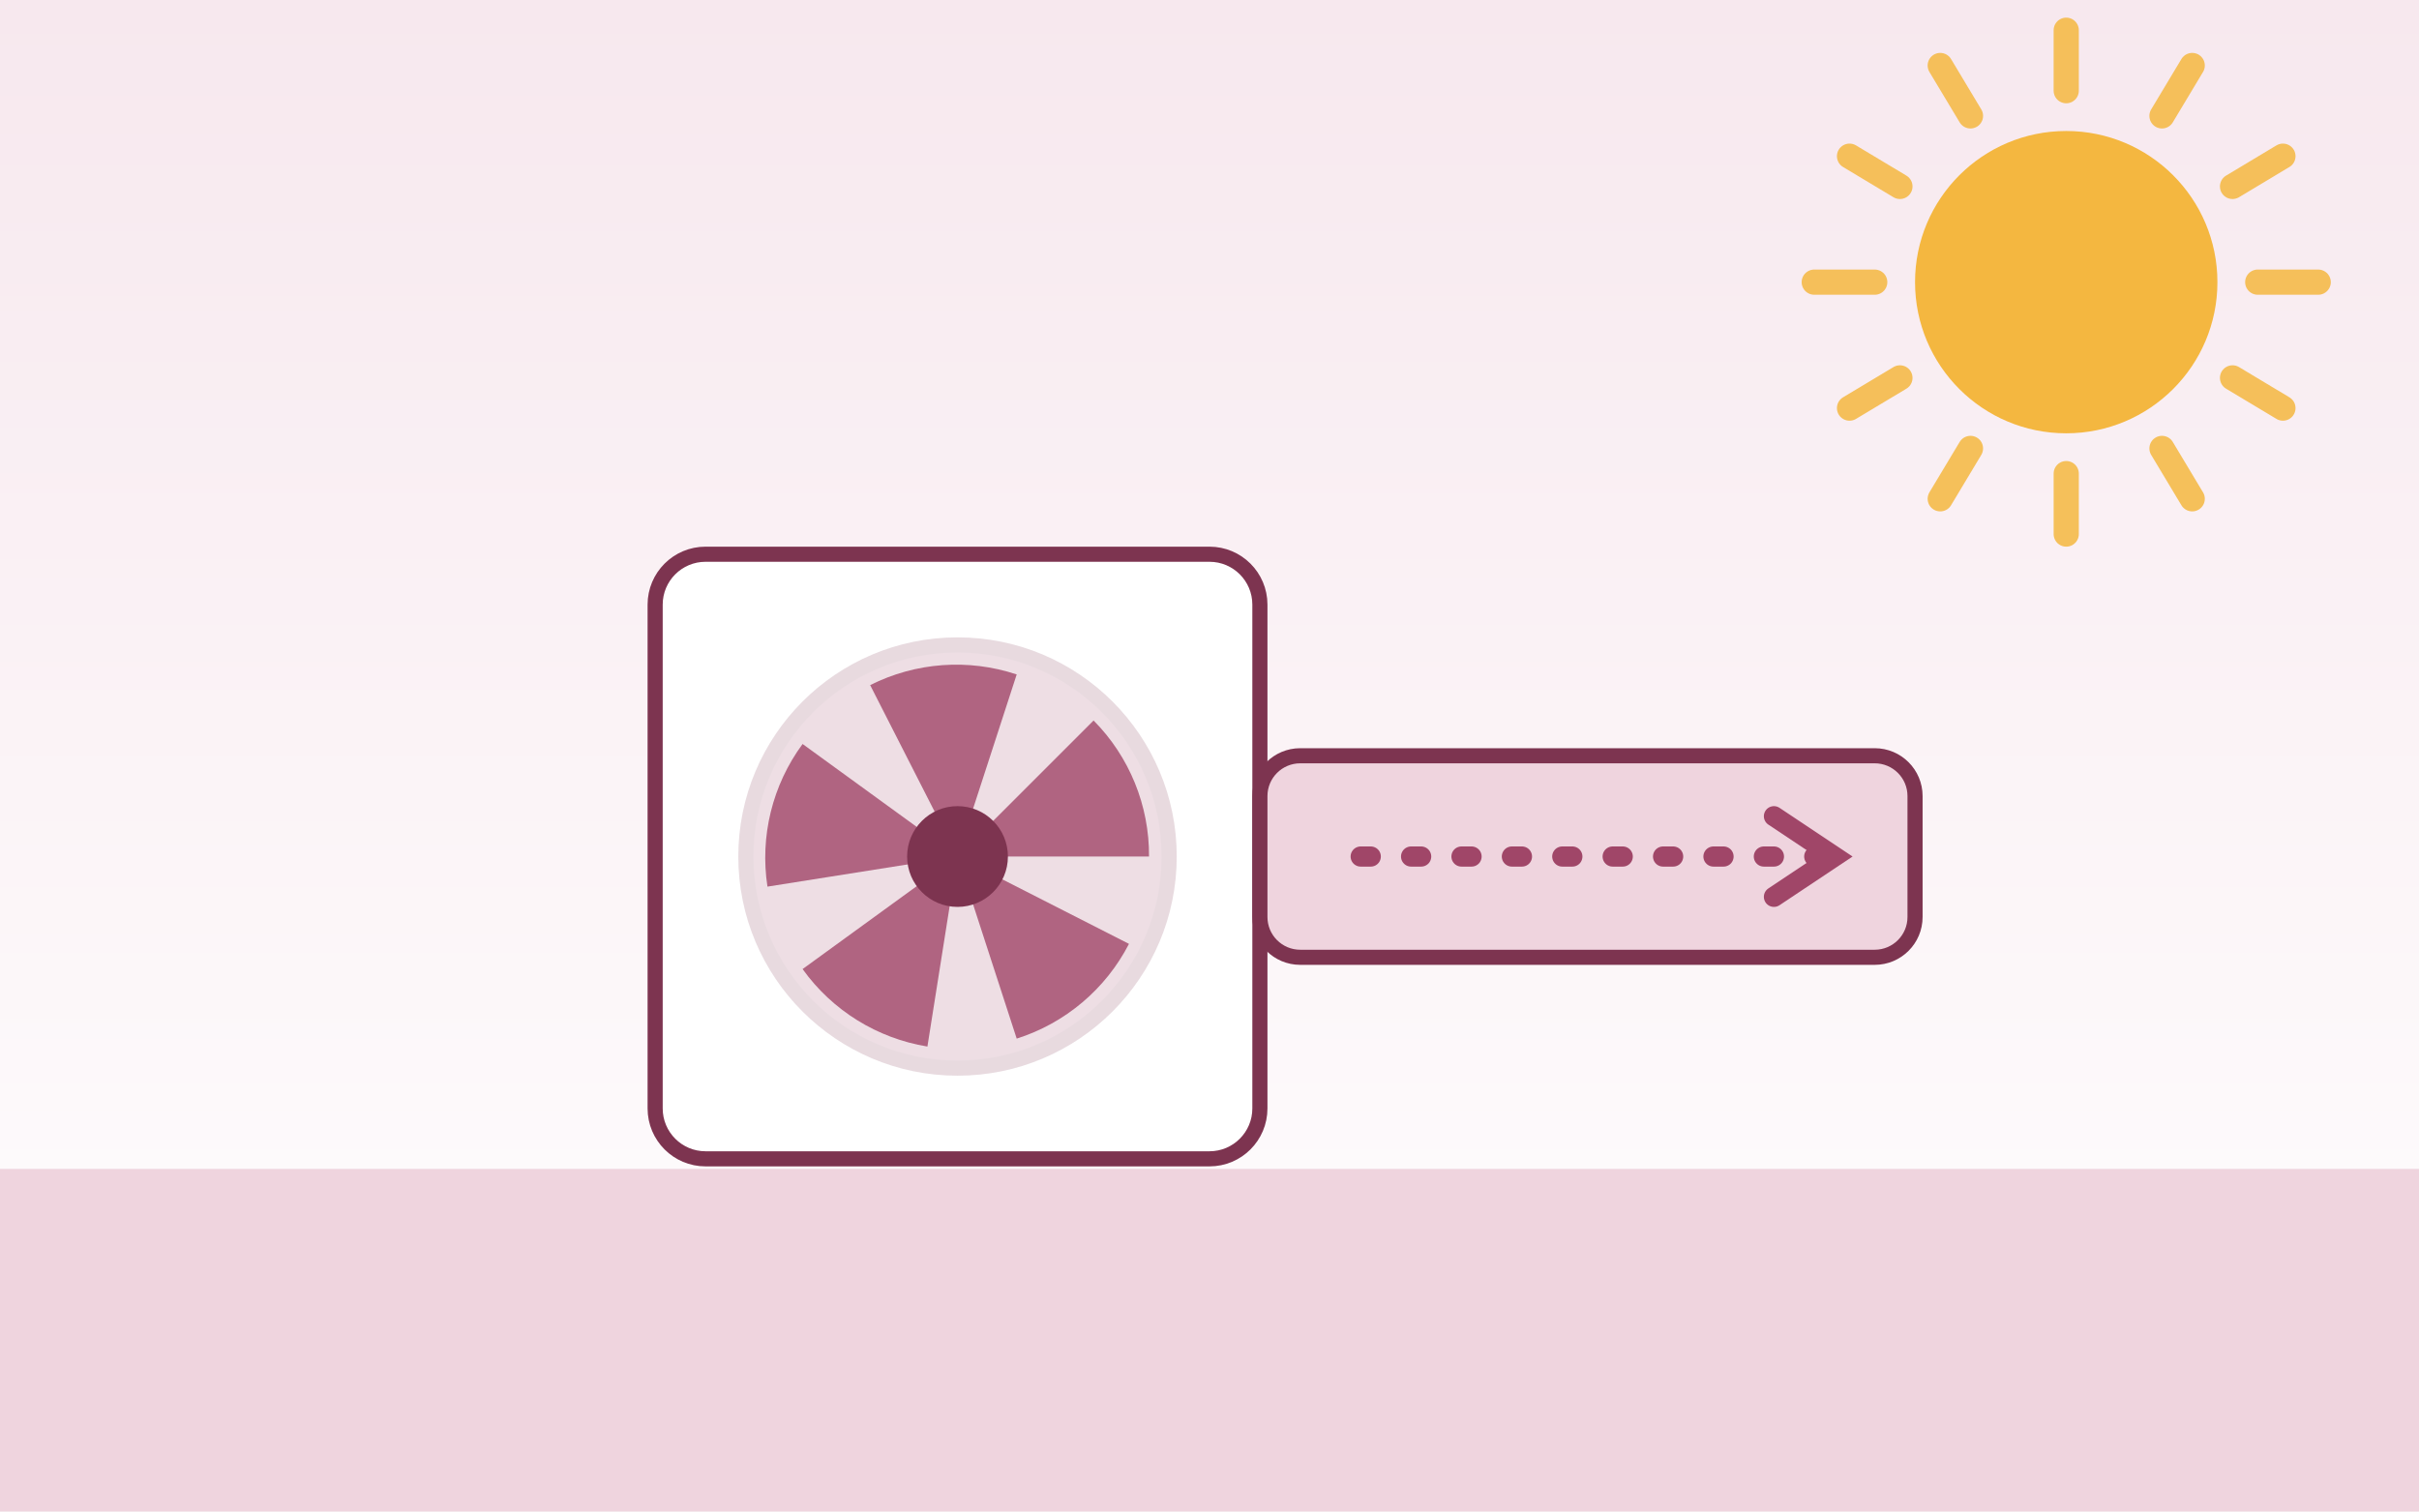
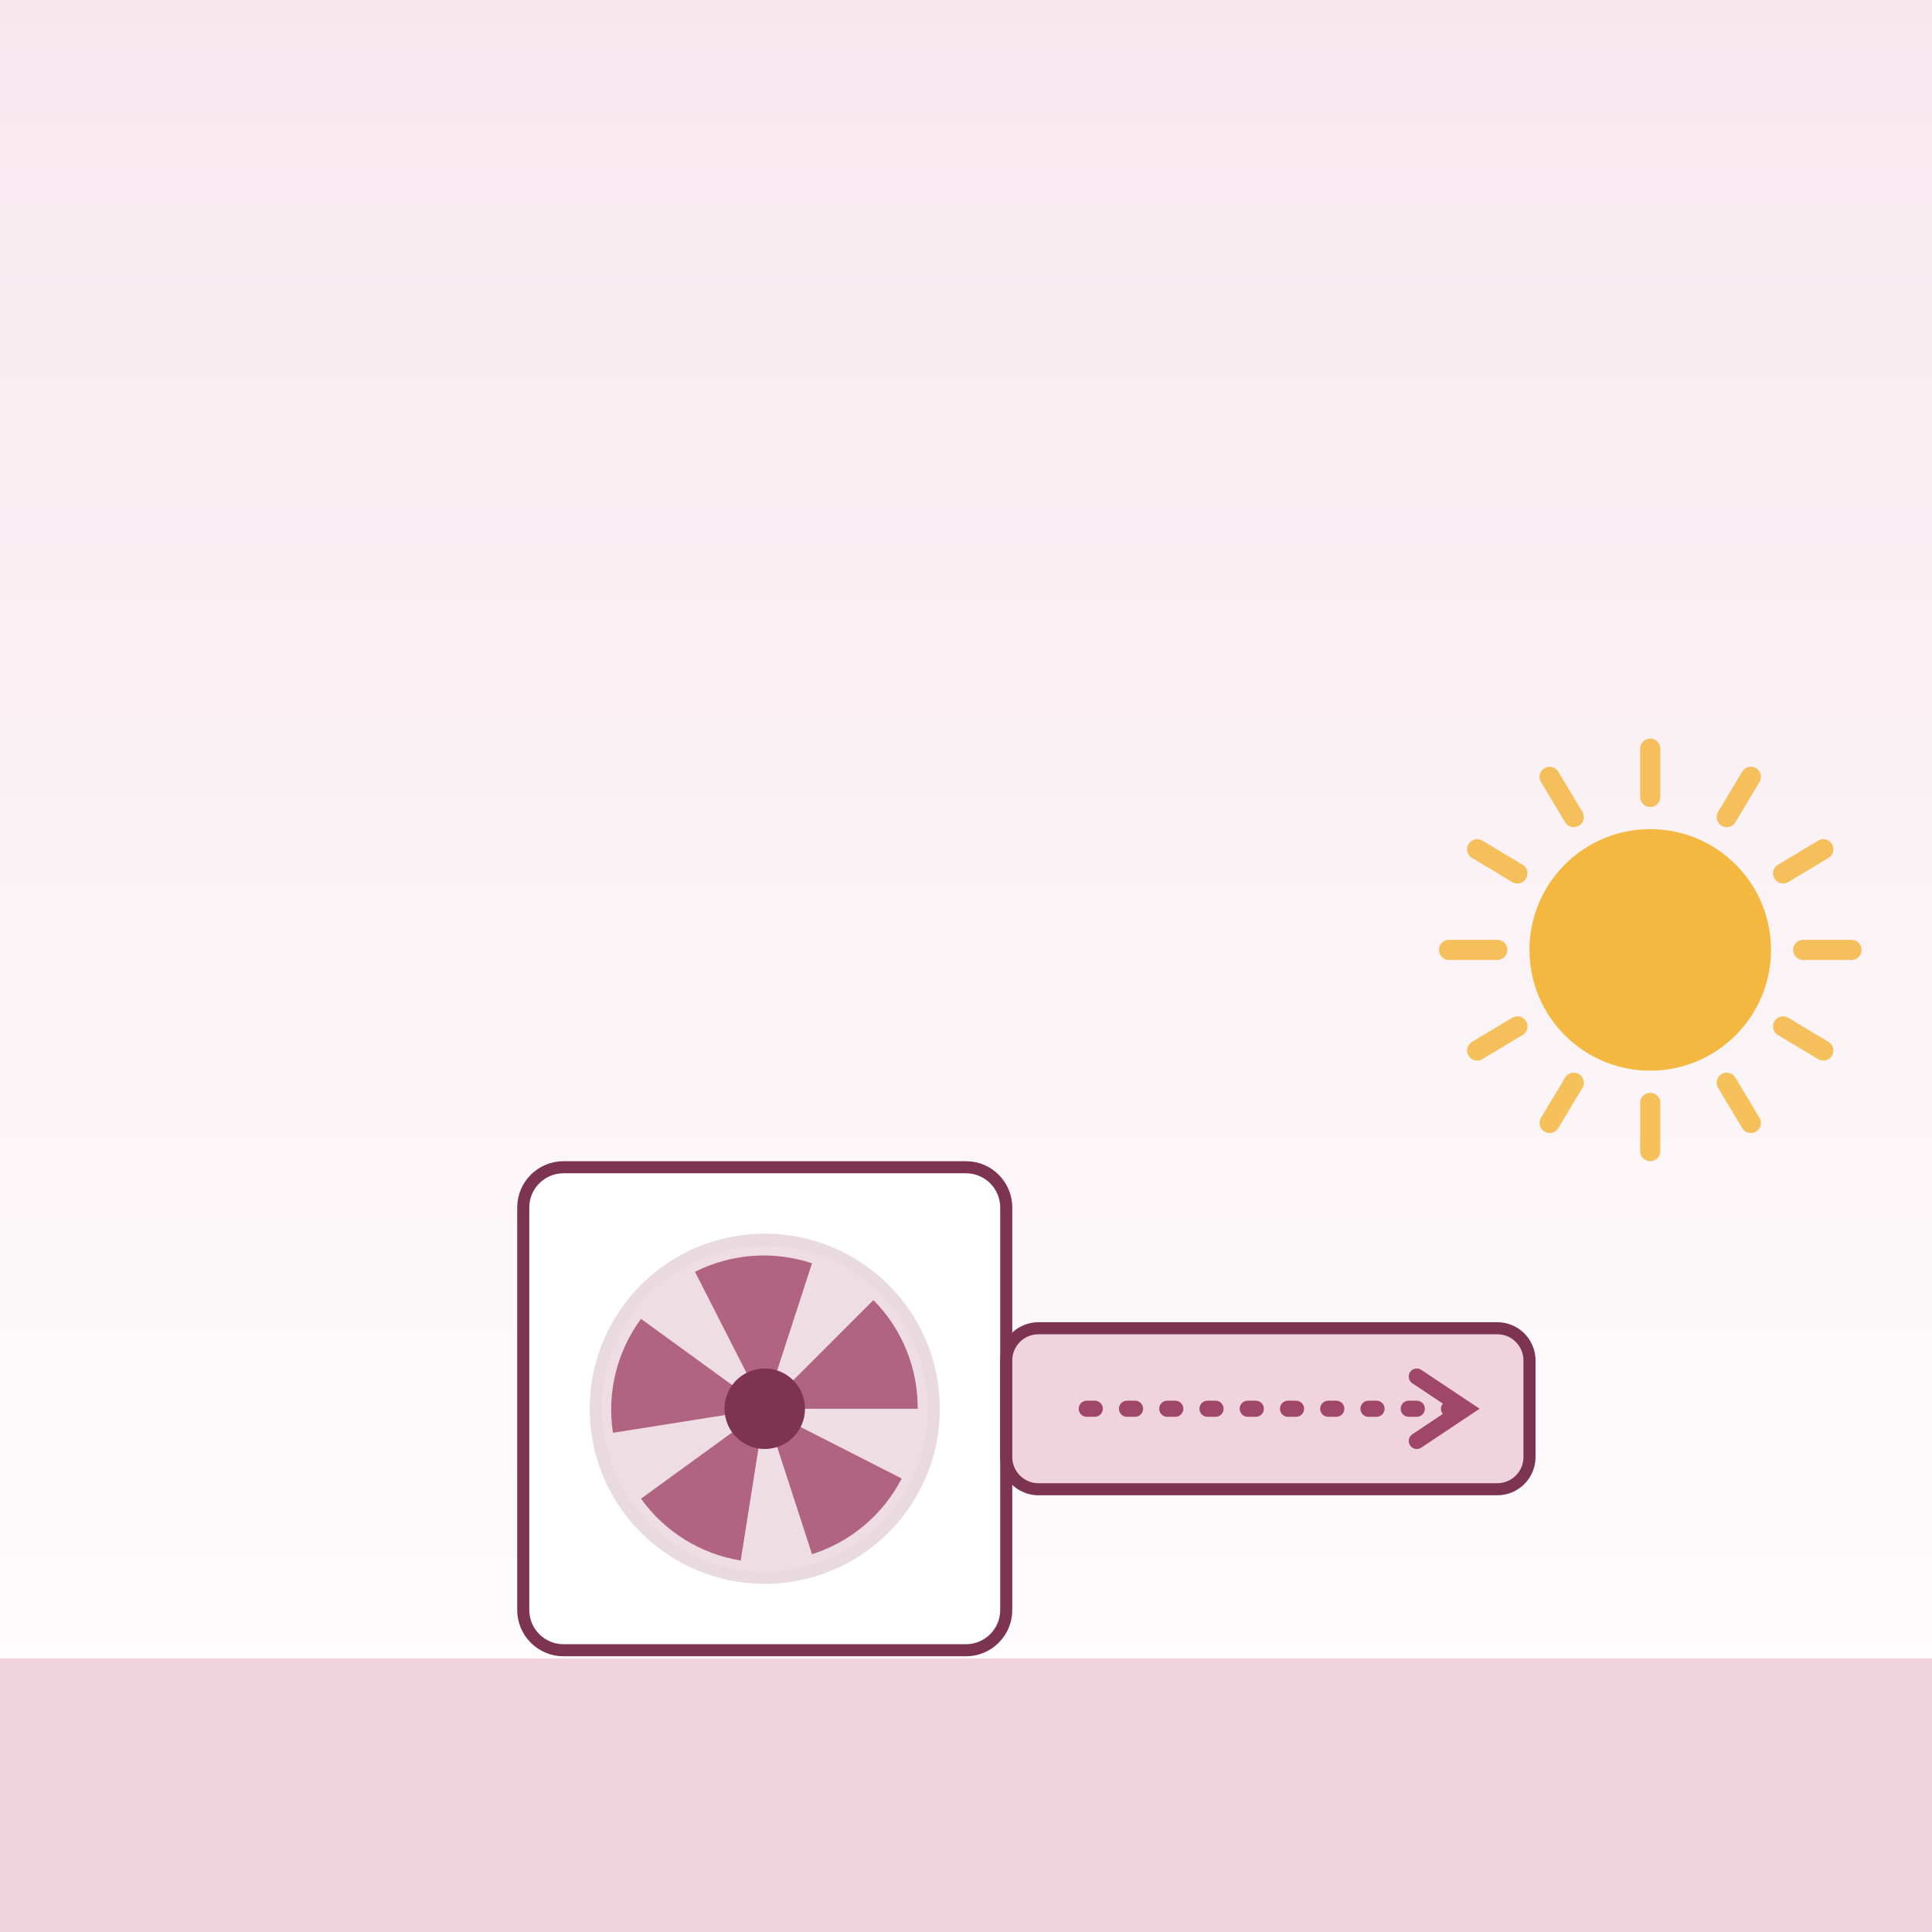
- <svg xmlns="http://www.w3.org/2000/svg" viewBox="0 0 480 300" fill="none">
+ <svg xmlns="http://www.w3.org/2000/svg" viewBox="0 0 400 400" fill="none">
  <defs>
    <linearGradient id="sky" x1="0" y1="0" x2="0" y2="1">
      <stop offset="0" stop-color="#f7e8ee" />
      <stop offset="1" stop-color="#ffffff" />
    </linearGradient>
  </defs>
-   <rect width="480" height="300" fill="url(#sky)" />
-   <rect x="0" y="232" width="480" height="68" fill="#efd4de" />
-   <line x1="448" y1="56" x2="460" y2="56" stroke="#f4b740" stroke-width="5" stroke-linecap="round" opacity=".85" />
-   <line x1="443" y1="75" x2="453" y2="81" stroke="#f4b740" stroke-width="5" stroke-linecap="round" opacity=".85" />
-   <line x1="429" y1="89" x2="435" y2="99" stroke="#f4b740" stroke-width="5" stroke-linecap="round" opacity=".85" />
-   <line x1="410" y1="94" x2="410" y2="106" stroke="#f4b740" stroke-width="5" stroke-linecap="round" opacity=".85" />
-   <line x1="391" y1="89" x2="385" y2="99" stroke="#f4b740" stroke-width="5" stroke-linecap="round" opacity=".85" />
-   <line x1="377" y1="75" x2="367" y2="81" stroke="#f4b740" stroke-width="5" stroke-linecap="round" opacity=".85" />
-   <line x1="372" y1="56" x2="360" y2="56" stroke="#f4b740" stroke-width="5" stroke-linecap="round" opacity=".85" />
-   <line x1="377" y1="37" x2="367" y2="31" stroke="#f4b740" stroke-width="5" stroke-linecap="round" opacity=".85" />
-   <line x1="391" y1="23" x2="385" y2="13" stroke="#f4b740" stroke-width="5" stroke-linecap="round" opacity=".85" />
-   <line x1="410" y1="18" x2="410" y2="6" stroke="#f4b740" stroke-width="5" stroke-linecap="round" opacity=".85" />
-   <line x1="429" y1="23" x2="435" y2="13" stroke="#f4b740" stroke-width="5" stroke-linecap="round" opacity=".85" />
-   <line x1="443" y1="37" x2="453" y2="31" stroke="#f4b740" stroke-width="5" stroke-linecap="round" opacity=".85" />
-   <circle cx="410" cy="56" r="30" fill="#f4b740" />
-   <rect x="130" y="110" width="120" height="120" rx="10" fill="#ffffff" stroke="#7d3450" stroke-width="3" />
-   <circle cx="190" cy="170" r="42" fill="#a04668" opacity=".18" stroke="#7d3450" stroke-width="3" />
-   <path d="M190 170 L228 170 A38 38 0 0 0 217 143 Z" fill="#a04668" opacity=".8" transform="rotate(0 190 170)" />
-   <path d="M190 170 L228 170 A38 38 0 0 0 217 143 Z" fill="#a04668" opacity=".8" transform="rotate(72 190 170)" />
-   <path d="M190 170 L228 170 A38 38 0 0 0 217 143 Z" fill="#a04668" opacity=".8" transform="rotate(144 190 170)" />
-   <path d="M190 170 L228 170 A38 38 0 0 0 217 143 Z" fill="#a04668" opacity=".8" transform="rotate(216 190 170)" />
-   <path d="M190 170 L228 170 A38 38 0 0 0 217 143 Z" fill="#a04668" opacity=".8" transform="rotate(288 190 170)" />
-   <circle cx="190" cy="170" r="10" fill="#7d3450" />
-   <rect x="250" y="150" width="130" height="40" rx="8" fill="#efd4de" stroke="#7d3450" stroke-width="3" />
-   <path d="M270 170 h90" stroke="#a04668" stroke-width="4" stroke-dasharray="2 8" stroke-linecap="round" />
-   <path d="M352 162 l12 8 l-12 8" fill="none" stroke="#a04668" stroke-width="4" stroke-linecap="round" />
+   <rect width="400" height="400" fill="url(#sky)" />
+   <g transform="translate(0,150) scale(0.83333)">
+     <rect x="0" y="232" width="480" height="68" fill="#efd4de" />
+     <line x1="448" y1="56" x2="460" y2="56" stroke="#f4b740" stroke-width="5" stroke-linecap="round" opacity=".85" />
+     <line x1="443" y1="75" x2="453" y2="81" stroke="#f4b740" stroke-width="5" stroke-linecap="round" opacity=".85" />
+     <line x1="429" y1="89" x2="435" y2="99" stroke="#f4b740" stroke-width="5" stroke-linecap="round" opacity=".85" />
+     <line x1="410" y1="94" x2="410" y2="106" stroke="#f4b740" stroke-width="5" stroke-linecap="round" opacity=".85" />
+     <line x1="391" y1="89" x2="385" y2="99" stroke="#f4b740" stroke-width="5" stroke-linecap="round" opacity=".85" />
+     <line x1="377" y1="75" x2="367" y2="81" stroke="#f4b740" stroke-width="5" stroke-linecap="round" opacity=".85" />
+     <line x1="372" y1="56" x2="360" y2="56" stroke="#f4b740" stroke-width="5" stroke-linecap="round" opacity=".85" />
+     <line x1="377" y1="37" x2="367" y2="31" stroke="#f4b740" stroke-width="5" stroke-linecap="round" opacity=".85" />
+     <line x1="391" y1="23" x2="385" y2="13" stroke="#f4b740" stroke-width="5" stroke-linecap="round" opacity=".85" />
+     <line x1="410" y1="18" x2="410" y2="6" stroke="#f4b740" stroke-width="5" stroke-linecap="round" opacity=".85" />
+     <line x1="429" y1="23" x2="435" y2="13" stroke="#f4b740" stroke-width="5" stroke-linecap="round" opacity=".85" />
+     <line x1="443" y1="37" x2="453" y2="31" stroke="#f4b740" stroke-width="5" stroke-linecap="round" opacity=".85" />
+     <circle cx="410" cy="56" r="30" fill="#f4b740" />
+     <rect x="130" y="110" width="120" height="120" rx="10" fill="#ffffff" stroke="#7d3450" stroke-width="3" />
+     <circle cx="190" cy="170" r="42" fill="#a04668" opacity=".18" stroke="#7d3450" stroke-width="3" />
+     <path d="M190 170 L228 170 A38 38 0 0 0 217 143 Z" fill="#a04668" opacity=".8" transform="rotate(0 190 170)" />
+     <path d="M190 170 L228 170 A38 38 0 0 0 217 143 Z" fill="#a04668" opacity=".8" transform="rotate(72 190 170)" />
+     <path d="M190 170 L228 170 A38 38 0 0 0 217 143 Z" fill="#a04668" opacity=".8" transform="rotate(144 190 170)" />
+     <path d="M190 170 L228 170 A38 38 0 0 0 217 143 Z" fill="#a04668" opacity=".8" transform="rotate(216 190 170)" />
+     <path d="M190 170 L228 170 A38 38 0 0 0 217 143 Z" fill="#a04668" opacity=".8" transform="rotate(288 190 170)" />
+     <circle cx="190" cy="170" r="10" fill="#7d3450" />
+     <rect x="250" y="150" width="130" height="40" rx="8" fill="#efd4de" stroke="#7d3450" stroke-width="3" />
+     <path d="M270 170 h90" stroke="#a04668" stroke-width="4" stroke-dasharray="2 8" stroke-linecap="round" />
+     <path d="M352 162 l12 8 l-12 8" fill="none" stroke="#a04668" stroke-width="4" stroke-linecap="round" />
+   </g>
</svg>
